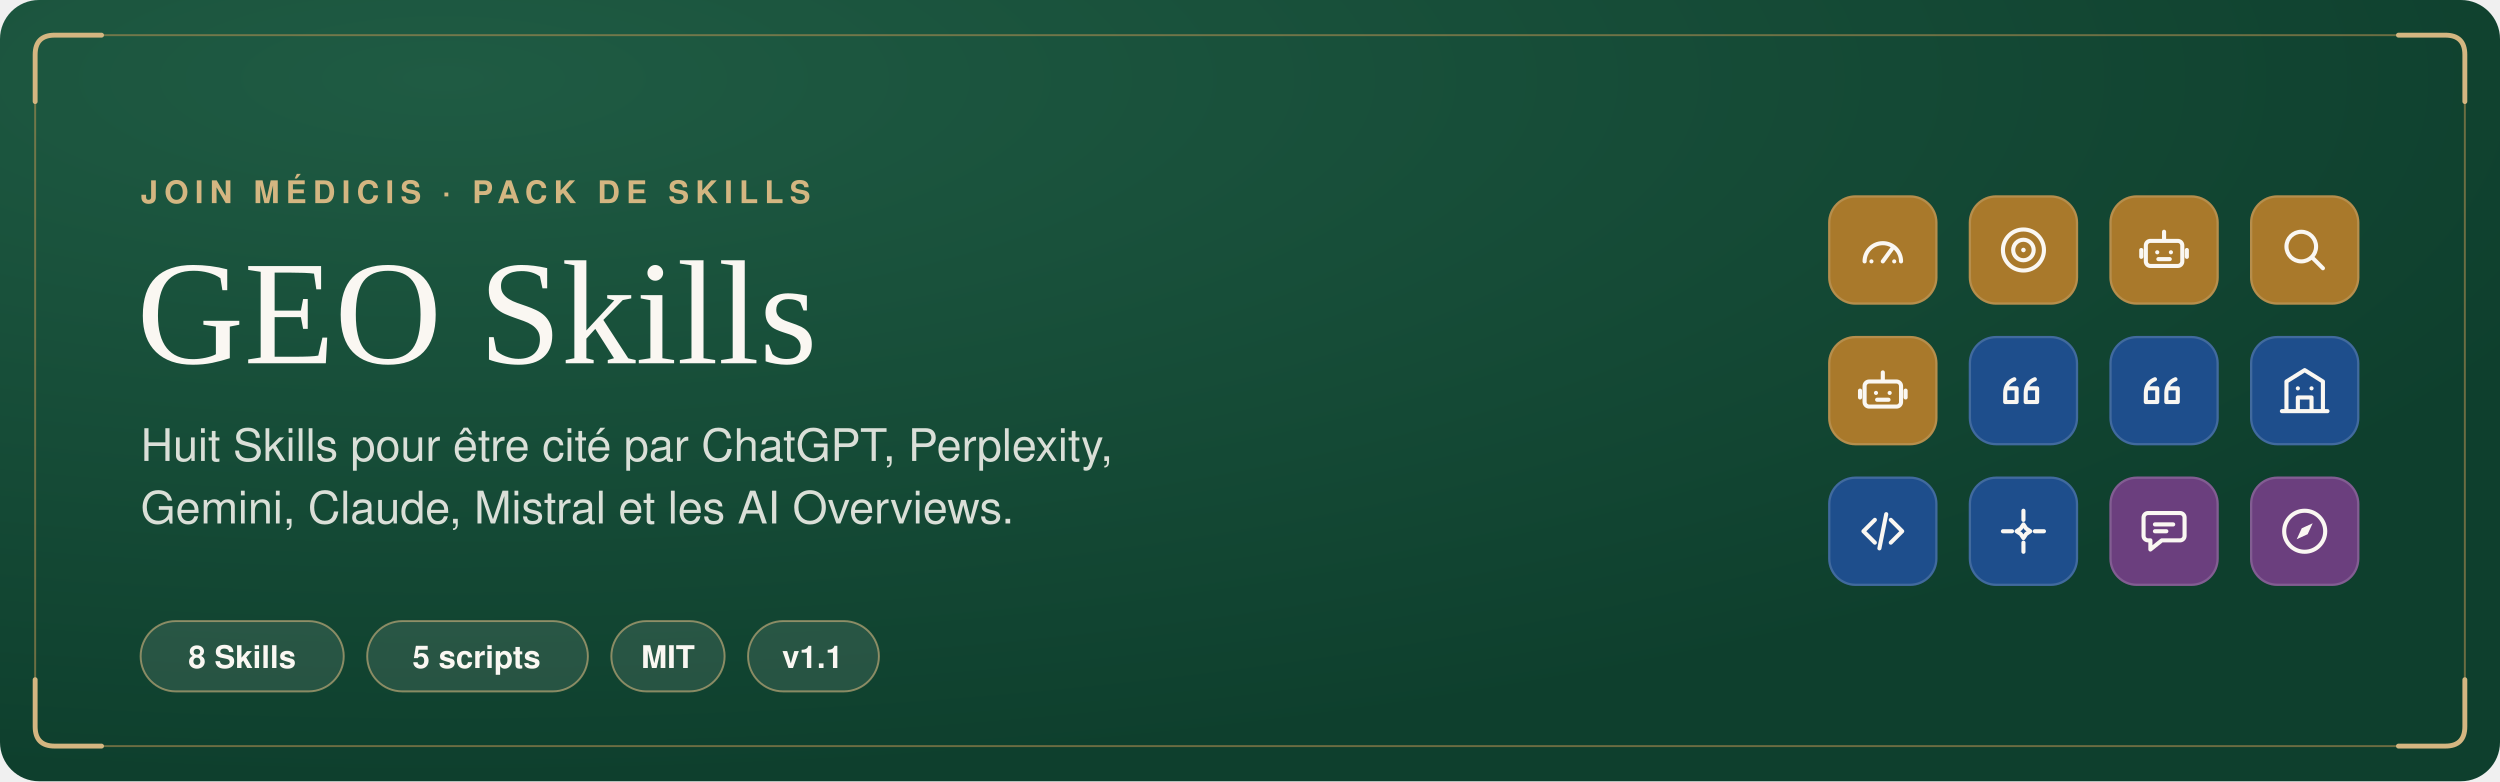
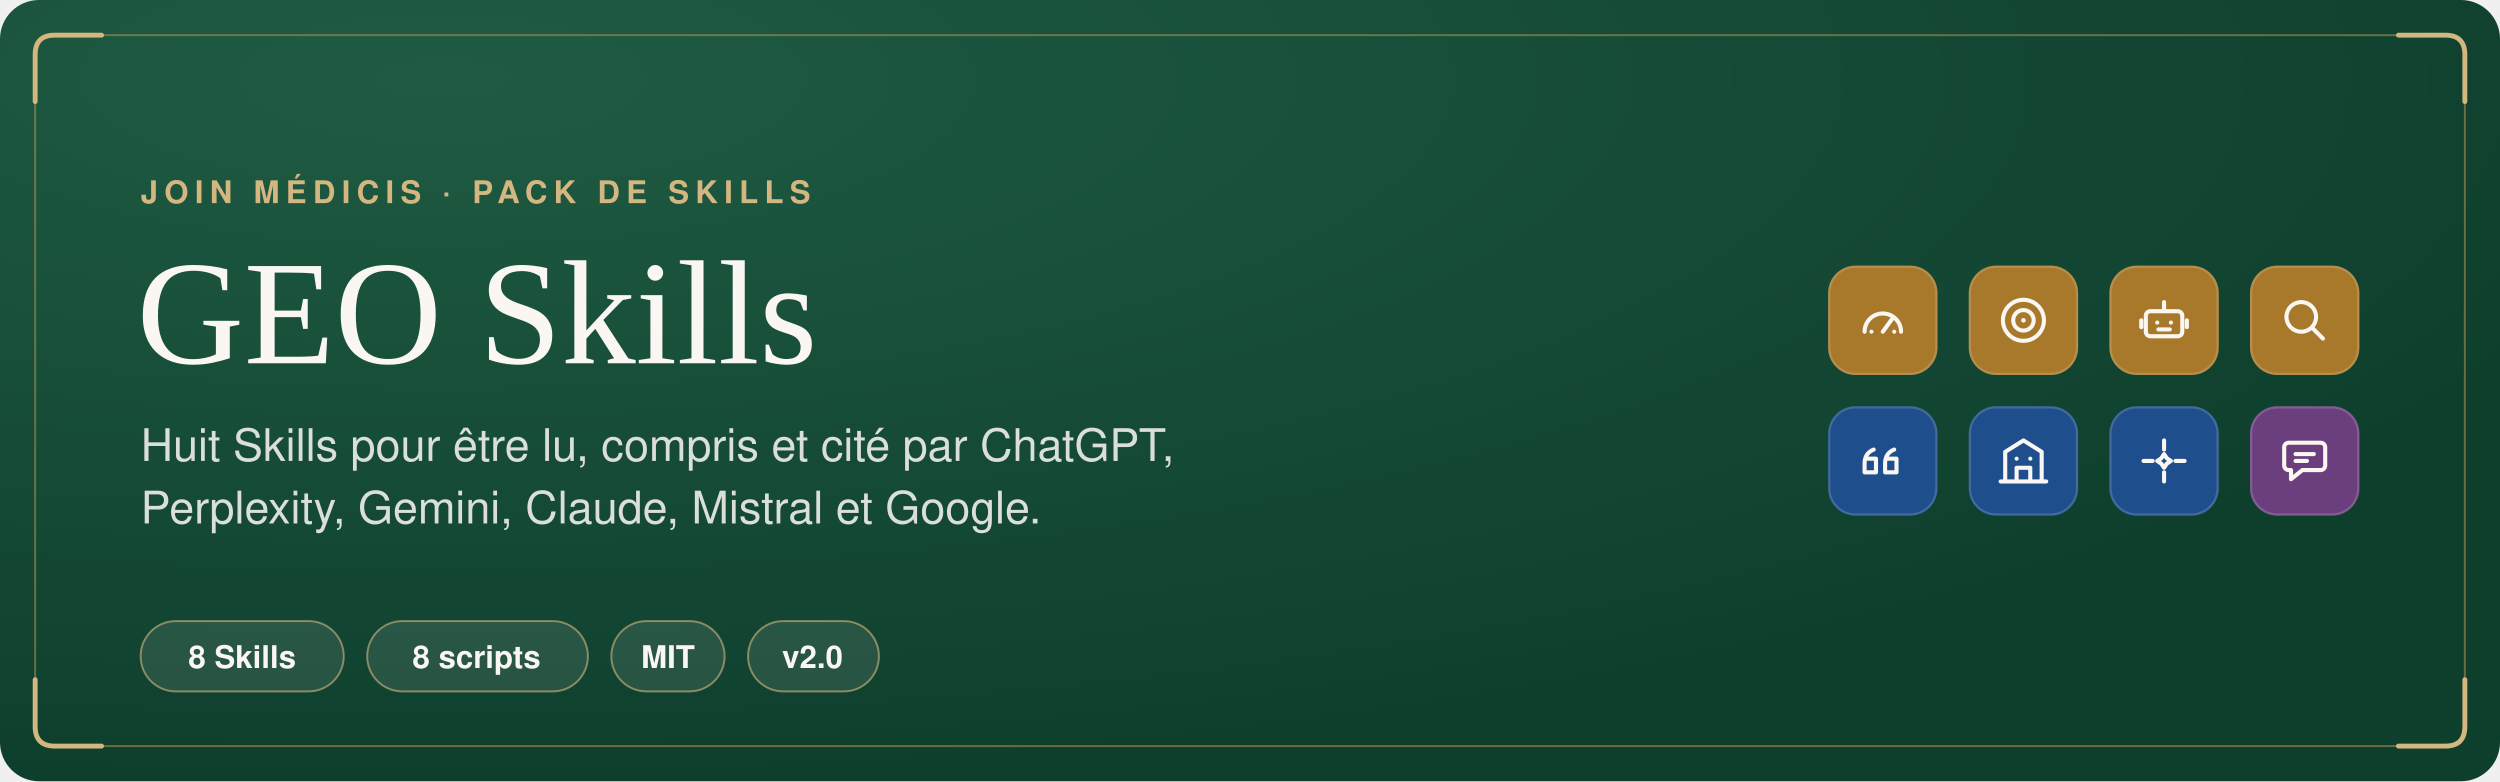
<svg xmlns="http://www.w3.org/2000/svg" width="1280" height="400" viewBox="0 0 1280 400" role="img" aria-label="GEO Skills, par Join Médicis">
  <defs>
    <radialGradient id="lueur" cx="0.18" cy="0.1" r="0.9">
      <stop offset="0" stop-color="#1F5B43" />
      <stop offset="1" stop-color="#0E3F2D" />
    </radialGradient>
  </defs>
  <rect width="1280" height="400" rx="20" fill="url(#lueur)" />
  <rect x="18" y="18" width="1244" height="364" rx="10" fill="none" stroke="#B89253" stroke-opacity="0.55" />
  <path d="M18 52 V28 Q18 18 28 18 H52" fill="none" stroke="#D4B681" stroke-width="2.5" stroke-linecap="round" />
  <path d="M1262 52 V28 Q1262 18 1252 18 H1228" fill="none" stroke="#D4B681" stroke-width="2.5" stroke-linecap="round" />
  <path d="M18 348 V372 Q18 382 28 382 H52" fill="none" stroke="#D4B681" stroke-width="2.5" stroke-linecap="round" />
  <path d="M1262 348 V372 Q1262 382 1252 382 H1228" fill="none" stroke="#D4B681" stroke-width="2.5" stroke-linecap="round" />
  <text x="72" y="104" font-family="'Helvetica Neue', Helvetica, Arial, sans-serif" font-size="16" font-weight="700" letter-spacing="3.2" fill="#D4B681">JOIN MÉDICIS · PACK DE SKILLS</text>
  <text x="70" y="186" font-family="Georgia, 'Times New Roman', serif" font-size="76" fill="#FAF7F2">GEO Skills</text>
-   <text x="72" y="236" font-family="'Helvetica Neue', Helvetica, Arial, sans-serif" font-size="23" fill="#FAF7F2" fill-opacity="0.86">Huit Skills pour être cité par ChatGPT, Perplexity,</text>
-   <text x="72" y="268" font-family="'Helvetica Neue', Helvetica, Arial, sans-serif" font-size="23" fill="#FAF7F2" fill-opacity="0.86">Gemini, Claude, Mistral et les AI Overviews.</text>
+   <text x="72" y="236" font-family="'Helvetica Neue', Helvetica, Arial, sans-serif" font-size="23" fill="#FAF7F2" fill-opacity="0.86">Huit Skills pour être lu, compris et cité par ChatGPT,</text>
+   <text x="72" y="268" font-family="'Helvetica Neue', Helvetica, Arial, sans-serif" font-size="23" fill="#FAF7F2" fill-opacity="0.86">Perplexity, Gemini, Claude, Mistral et Google.</text>
  <rect x="72" y="318" width="104" height="36" rx="18" fill="#FAF7F2" fill-opacity="0.1" stroke="#D4B681" stroke-opacity="0.6" />
  <text x="124" y="342" text-anchor="middle" font-family="'Helvetica Neue', Helvetica, Arial, sans-serif" font-size="16" font-weight="600" fill="#FAF7F2">8 Skills</text>
  <rect x="188" y="318" width="113" height="36" rx="18" fill="#FAF7F2" fill-opacity="0.1" stroke="#D4B681" stroke-opacity="0.6" />
-   <text x="244" y="342" text-anchor="middle" font-family="'Helvetica Neue', Helvetica, Arial, sans-serif" font-size="16" font-weight="600" fill="#FAF7F2">5 scripts</text>
+   <text x="244" y="342" text-anchor="middle" font-family="'Helvetica Neue', Helvetica, Arial, sans-serif" font-size="16" font-weight="600" fill="#FAF7F2">8 scripts</text>
  <rect x="313" y="318" width="58" height="36" rx="18" fill="#FAF7F2" fill-opacity="0.1" stroke="#D4B681" stroke-opacity="0.6" />
  <text x="342" y="342" text-anchor="middle" font-family="'Helvetica Neue', Helvetica, Arial, sans-serif" font-size="16" font-weight="600" fill="#FAF7F2">MIT</text>
  <rect x="383" y="318" width="67" height="36" rx="18" fill="#FAF7F2" fill-opacity="0.1" stroke="#D4B681" stroke-opacity="0.6" />
-   <text x="416" y="342" text-anchor="middle" font-family="'Helvetica Neue', Helvetica, Arial, sans-serif" font-size="16" font-weight="600" fill="#FAF7F2">v1.1</text>
-   <g transform="translate(936 100) scale(1.1667)">
+   <text x="416" y="342" text-anchor="middle" font-family="'Helvetica Neue', Helvetica, Arial, sans-serif" font-size="16" font-weight="600" fill="#FAF7F2">v2.0</text>
+   <g transform="translate(936 136) scale(1.1667)">
    <rect width="48" height="48" rx="12" fill="#A9792B" />
    <rect x="0.5" y="0.5" width="47" height="47" rx="11.5" fill="none" stroke="#FFFFFF" stroke-opacity="0.16" />
    <g transform="translate(12 12)">
      <path d="M4 17a8 8 0 1 1 16 0 M12 17l4-5.5 M7 17h.01 M17 17h.01 M12 9v.01" fill="none" stroke="#FAF7F2" stroke-width="1.8" stroke-linecap="round" stroke-linejoin="round" />
    </g>
  </g>
-   <g transform="translate(1008 100) scale(1.1667)">
+   <g transform="translate(1008 136) scale(1.1667)">
    <rect width="48" height="48" rx="12" fill="#A9792B" />
    <rect x="0.5" y="0.5" width="47" height="47" rx="11.5" fill="none" stroke="#FFFFFF" stroke-opacity="0.16" />
    <g transform="translate(12 12)">
      <path d="M12 3a9 9 0 1 0 0 18a9 9 0 1 0 0-18z M12 7.5a4.5 4.5 0 1 0 0 9a4.5 4.5 0 1 0 0-9z" fill="none" stroke="#FAF7F2" stroke-width="1.8" stroke-linecap="round" stroke-linejoin="round" />
      <path d="M12 11a1 1 0 1 0 0 2a1 1 0 1 0 0-2z" fill="#FAF7F2" />
    </g>
  </g>
-   <g transform="translate(1080 100) scale(1.1667)">
+   <g transform="translate(1080 136) scale(1.1667)">
    <rect width="48" height="48" rx="12" fill="#A9792B" />
    <rect x="0.5" y="0.5" width="47" height="47" rx="11.5" fill="none" stroke="#FFFFFF" stroke-opacity="0.16" />
    <g transform="translate(12 12)">
      <path d="M6 8h12a2 2 0 0 1 2 2v7a2 2 0 0 1-2 2H6a2 2 0 0 1-2-2v-7a2 2 0 0 1 2-2z M12 4v4 M9 13h.01 M15 13h.01 M9.5 16h5 M2 12v3 M22 12v3" fill="none" stroke="#FAF7F2" stroke-width="1.8" stroke-linecap="round" stroke-linejoin="round" />
    </g>
  </g>
-   <g transform="translate(1152 100) scale(1.1667)">
+   <g transform="translate(1152 136) scale(1.1667)">
    <rect width="48" height="48" rx="12" fill="#A9792B" />
    <rect x="0.5" y="0.5" width="47" height="47" rx="11.5" fill="none" stroke="#FFFFFF" stroke-opacity="0.16" />
    <g transform="translate(12 12)">
      <path d="M10.5 4a6.5 6.5 0 1 0 0 13a6.5 6.5 0 1 0 0-13z M15.3 15.3 20 20" fill="none" stroke="#FAF7F2" stroke-width="1.8" stroke-linecap="round" stroke-linejoin="round" />
    </g>
  </g>
-   <g transform="translate(936 172) scale(1.1667)">
-     <rect width="48" height="48" rx="12" fill="#A9792B" />
-     <rect x="0.5" y="0.5" width="47" height="47" rx="11.5" fill="none" stroke="#FFFFFF" stroke-opacity="0.16" />
-     <g transform="translate(12 12)">
-       <path d="M6 8h12a2 2 0 0 1 2 2v7a2 2 0 0 1-2 2H6a2 2 0 0 1-2-2v-7a2 2 0 0 1 2-2z M12 4v4 M9 13h.01 M15 13h.01 M9.5 16h5 M2 12v3 M22 12v3" fill="none" stroke="#FAF7F2" stroke-width="1.8" stroke-linecap="round" stroke-linejoin="round" />
-     </g>
-   </g>
-   <g transform="translate(1008 172) scale(1.1667)">
+   <g transform="translate(936 208) scale(1.1667)">
    <rect width="48" height="48" rx="12" fill="#1E4E8C" />
    <rect x="0.5" y="0.5" width="47" height="47" rx="11.5" fill="none" stroke="#FFFFFF" stroke-opacity="0.16" />
    <g transform="translate(12 12)">
      <path d="M5 11h4v6H4v-4c0-3 1.5-5 4-6 M14 11h4v6h-5v-4c0-3 1.5-5 4-6" fill="none" stroke="#FAF7F2" stroke-width="1.8" stroke-linecap="round" stroke-linejoin="round" />
    </g>
  </g>
-   <g transform="translate(1080 172) scale(1.1667)">
-     <rect width="48" height="48" rx="12" fill="#1E4E8C" />
-     <rect x="0.5" y="0.5" width="47" height="47" rx="11.5" fill="none" stroke="#FFFFFF" stroke-opacity="0.16" />
-     <g transform="translate(12 12)">
-       <path d="M5 11h4v6H4v-4c0-3 1.5-5 4-6 M14 11h4v6h-5v-4c0-3 1.5-5 4-6" fill="none" stroke="#FAF7F2" stroke-width="1.8" stroke-linecap="round" stroke-linejoin="round" />
-     </g>
-   </g>
-   <g transform="translate(1152 172) scale(1.1667)">
+   <g transform="translate(1008 208) scale(1.1667)">
    <rect width="48" height="48" rx="12" fill="#1E4E8C" />
    <rect x="0.5" y="0.5" width="47" height="47" rx="11.5" fill="none" stroke="#FFFFFF" stroke-opacity="0.16" />
    <g transform="translate(12 12)">
      <path d="M4 21V8l8-5 8 5v13 M2 21h20 M9 21v-6h6v6 M9 11h.01 M15 11h.01" fill="none" stroke="#FAF7F2" stroke-width="1.8" stroke-linecap="round" stroke-linejoin="round" />
    </g>
  </g>
-   <g transform="translate(936 244) scale(1.1667)">
-     <rect width="48" height="48" rx="12" fill="#1E4E8C" />
-     <rect x="0.5" y="0.5" width="47" height="47" rx="11.5" fill="none" stroke="#FFFFFF" stroke-opacity="0.16" />
-     <g transform="translate(12 12)">
-       <path d="M8.5 7 3.5 12l5 5 M15.5 7l5 5-5 5 M13.5 4.5l-3 15" fill="none" stroke="#FAF7F2" stroke-width="1.8" stroke-linecap="round" stroke-linejoin="round" />
-     </g>
-   </g>
-   <g transform="translate(1008 244) scale(1.1667)">
+   <g transform="translate(1080 208) scale(1.1667)">
    <rect width="48" height="48" rx="12" fill="#1E4E8C" />
    <rect x="0.5" y="0.5" width="47" height="47" rx="11.5" fill="none" stroke="#FFFFFF" stroke-opacity="0.16" />
    <g transform="translate(12 12)">
      <path d="M12 3v4 M12 17v4 M3 12h4 M17 12h4 M12 9l1.2 1.8L15 12l-1.8 1.2L12 15l-1.2-1.8L9 12l1.8-1.2z" fill="none" stroke="#FAF7F2" stroke-width="1.8" stroke-linecap="round" stroke-linejoin="round" />
    </g>
  </g>
-   <g transform="translate(1080 244) scale(1.1667)">
+   <g transform="translate(1152 208) scale(1.1667)">
    <rect width="48" height="48" rx="12" fill="#6B3F7E" />
    <rect x="0.5" y="0.5" width="47" height="47" rx="11.5" fill="none" stroke="#FFFFFF" stroke-opacity="0.16" />
    <g transform="translate(12 12)">
      <path d="M5 4h14a2 2 0 0 1 2 2v8a2 2 0 0 1-2 2h-8l-5 4v-4H5a2 2 0 0 1-2-2V6a2 2 0 0 1 2-2z M8 9h8 M8 12h5" fill="none" stroke="#FAF7F2" stroke-width="1.8" stroke-linecap="round" stroke-linejoin="round" />
    </g>
  </g>
-   <g transform="translate(1152 244) scale(1.1667)">
-     <rect width="48" height="48" rx="12" fill="#6B3F7E" />
-     <rect x="0.5" y="0.5" width="47" height="47" rx="11.5" fill="none" stroke="#FFFFFF" stroke-opacity="0.16" />
-     <g transform="translate(12 12)">
-       <path d="M12 3a9 9 0 1 0 0 18a9 9 0 1 0 0-18z" fill="none" stroke="#FAF7F2" stroke-width="1.8" stroke-linecap="round" stroke-linejoin="round" />
-       <path d="M15.5 8.5 13.3 13.3 8.5 15.5 10.7 10.7z" fill="#FAF7F2" />
-     </g>
-   </g>
</svg>
